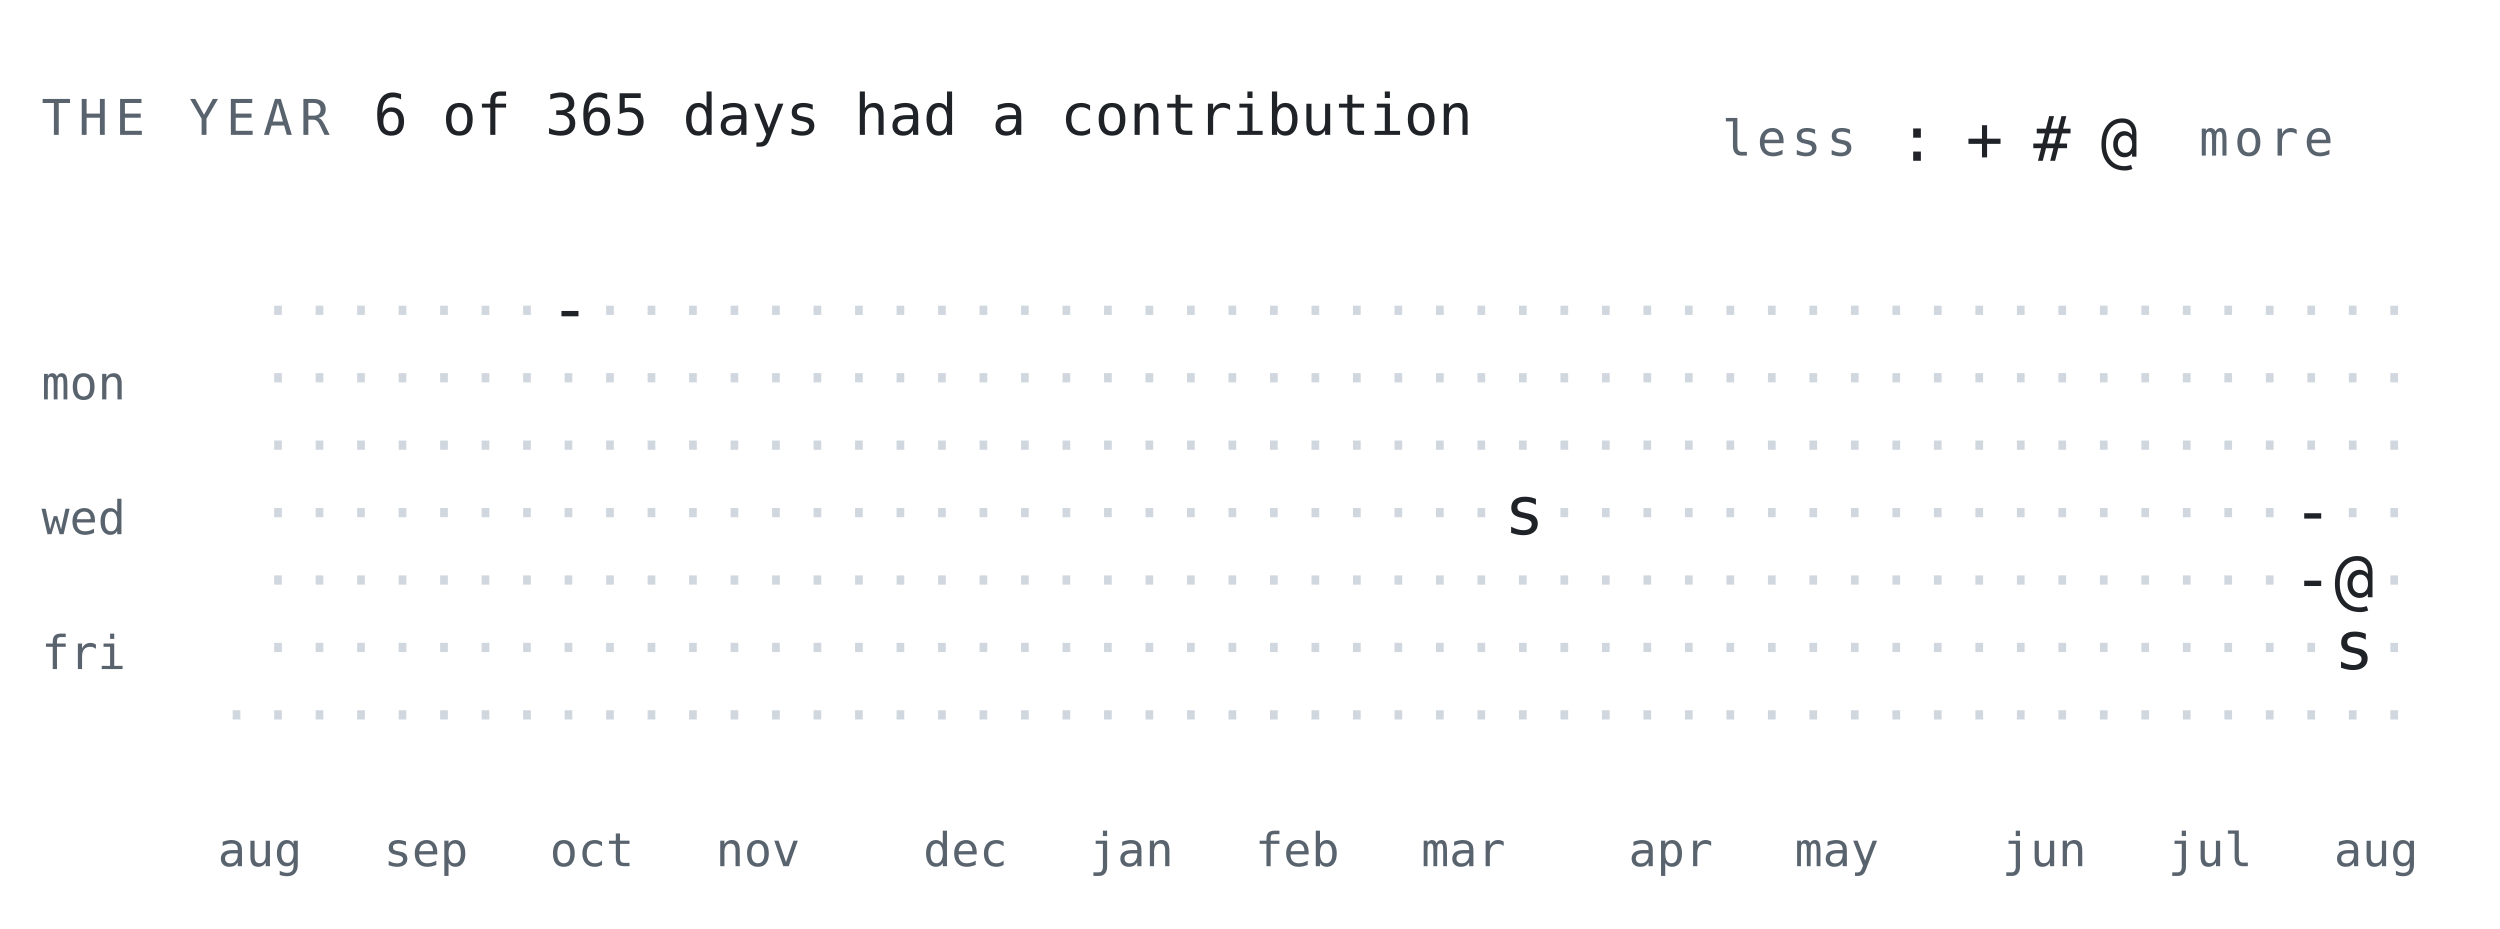
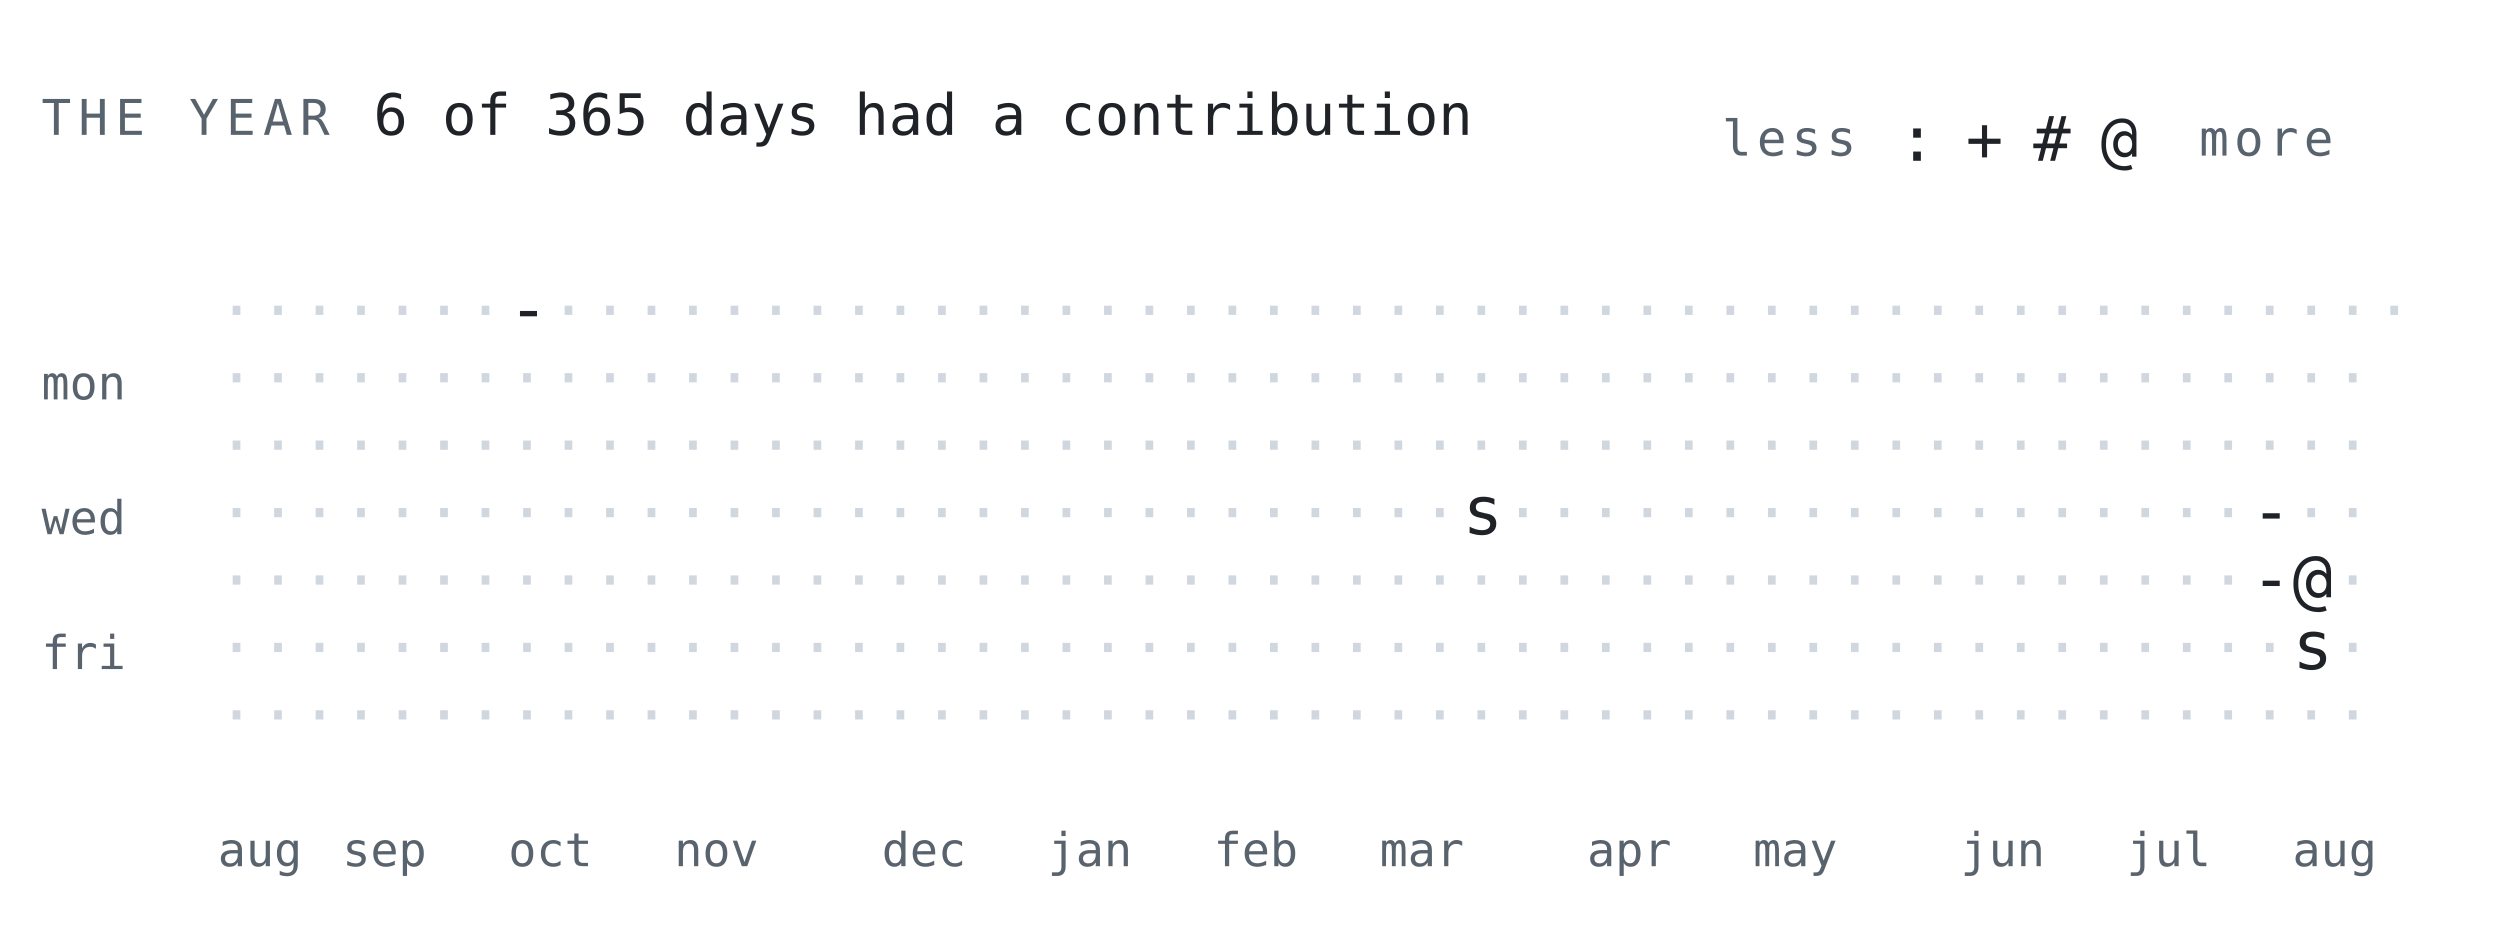
<svg xmlns="http://www.w3.org/2000/svg" viewBox="0 0 482 179" width="482" font-family="'JetBrains Mono', ui-monospace, SFMono-Regular, monospace">
  <style>
  .s{fill:#1f2328}  .m{fill:#59636e}  .t{fill:#d0d7de}
  .stk{stroke:#1f2328}  .trk{fill:#eaeef2}
  @media(prefers-color-scheme:dark){
    .s{fill:#e6edf3} .m{fill:#7d8590} .t{fill:#30363d}
    .stk{stroke:#e6edf3} .trk{fill:#21262d}
  }
</style>
  <rect fill="none" width="482" height="179" />
  <text class="m" x="8" y="26" font-size="9.5" letter-spacing="1.4">THE YEAR</text>
  <text class="s" x="72" y="26" font-size="11">6 of 365 days had a contribution</text>
  <text class="m" x="332" y="30" font-size="9.5" letter-spacing="1">less</text>
  <text class="s" x="366" y="31" font-size="12">:</text>
  <text class="s" x="379" y="31" font-size="12">+</text>
  <text class="s" x="392" y="31" font-size="12">#</text>
  <text class="s" x="405" y="31" font-size="12">@</text>
  <text class="m" x="424" y="30" font-size="9.5" letter-spacing="1">more</text>
+   <text class="t" x="42.0" y="64.0" font-size="12" xml:space="preserve">·</text>
+   <text class="t" x="42.0" y="77.0" font-size="12" xml:space="preserve">·</text>
+   <text class="t" x="42.0" y="90.0" font-size="12" xml:space="preserve">·</text>
+   <text class="t" x="42.0" y="103.0" font-size="12" xml:space="preserve">·</text>
+   <text class="t" x="42.0" y="116.0" font-size="12" xml:space="preserve">·</text>
+   <text class="t" x="42.0" y="129.0" font-size="12" xml:space="preserve">·</text>
  <text class="t" x="42.0" y="142.0" font-size="12" xml:space="preserve">·</text>
  <text class="t" x="50.0" y="64.0" font-size="12" xml:space="preserve">·</text>
  <text class="t" x="50.0" y="77.0" font-size="12" xml:space="preserve">·</text>
  <text class="t" x="50.0" y="90.0" font-size="12" xml:space="preserve">·</text>
  <text class="t" x="50.0" y="103.0" font-size="12" xml:space="preserve">·</text>
  <text class="t" x="50.0" y="116.0" font-size="12" xml:space="preserve">·</text>
  <text class="t" x="50.0" y="129.0" font-size="12" xml:space="preserve">·</text>
  <text class="t" x="50.0" y="142.0" font-size="12" xml:space="preserve">·</text>
  <text class="t" x="58.0" y="64.0" font-size="12" xml:space="preserve">·</text>
  <text class="t" x="58.0" y="77.0" font-size="12" xml:space="preserve">·</text>
  <text class="t" x="58.0" y="90.0" font-size="12" xml:space="preserve">·</text>
  <text class="t" x="58.0" y="103.0" font-size="12" xml:space="preserve">·</text>
  <text class="t" x="58.0" y="116.0" font-size="12" xml:space="preserve">·</text>
  <text class="t" x="58.0" y="129.0" font-size="12" xml:space="preserve">·</text>
  <text class="t" x="58.0" y="142.0" font-size="12" xml:space="preserve">·</text>
  <text class="t" x="66.0" y="64.0" font-size="12" xml:space="preserve">·</text>
  <text class="t" x="66.0" y="77.0" font-size="12" xml:space="preserve">·</text>
  <text class="t" x="66.0" y="90.0" font-size="12" xml:space="preserve">·</text>
  <text class="t" x="66.0" y="103.0" font-size="12" xml:space="preserve">·</text>
  <text class="t" x="66.0" y="116.0" font-size="12" xml:space="preserve">·</text>
  <text class="t" x="66.0" y="129.0" font-size="12" xml:space="preserve">·</text>
  <text class="t" x="66.0" y="142.0" font-size="12" xml:space="preserve">·</text>
  <text class="t" x="74.0" y="64.0" font-size="12" xml:space="preserve">·</text>
  <text class="t" x="74.0" y="77.0" font-size="12" xml:space="preserve">·</text>
  <text class="t" x="74.0" y="90.0" font-size="12" xml:space="preserve">·</text>
  <text class="t" x="74.0" y="103.0" font-size="12" xml:space="preserve">·</text>
  <text class="t" x="74.0" y="116.0" font-size="12" xml:space="preserve">·</text>
  <text class="t" x="74.0" y="129.0" font-size="12" xml:space="preserve">·</text>
  <text class="t" x="74.0" y="142.0" font-size="12" xml:space="preserve">·</text>
  <text class="t" x="82.0" y="64.0" font-size="12" xml:space="preserve">·</text>
  <text class="t" x="82.0" y="77.0" font-size="12" xml:space="preserve">·</text>
  <text class="t" x="82.0" y="90.0" font-size="12" xml:space="preserve">·</text>
  <text class="t" x="82.0" y="103.0" font-size="12" xml:space="preserve">·</text>
  <text class="t" x="82.0" y="116.0" font-size="12" xml:space="preserve">·</text>
  <text class="t" x="82.0" y="129.0" font-size="12" xml:space="preserve">·</text>
  <text class="t" x="82.0" y="142.0" font-size="12" xml:space="preserve">·</text>
  <text class="t" x="90.0" y="64.0" font-size="12" xml:space="preserve">·</text>
  <text class="t" x="90.0" y="77.0" font-size="12" xml:space="preserve">·</text>
  <text class="t" x="90.0" y="90.0" font-size="12" xml:space="preserve">·</text>
  <text class="t" x="90.0" y="103.0" font-size="12" xml:space="preserve">·</text>
  <text class="t" x="90.0" y="116.0" font-size="12" xml:space="preserve">·</text>
  <text class="t" x="90.0" y="129.0" font-size="12" xml:space="preserve">·</text>
  <text class="t" x="90.0" y="142.0" font-size="12" xml:space="preserve">·</text>
-   <text class="t" x="98.0" y="64.0" font-size="12" xml:space="preserve">·</text>
+   <text class="s" x="98.0" y="64.0" font-size="12.9" xml:space="preserve">-</text>
  <text class="t" x="98.0" y="77.0" font-size="12" xml:space="preserve">·</text>
  <text class="t" x="98.0" y="90.0" font-size="12" xml:space="preserve">·</text>
  <text class="t" x="98.0" y="103.0" font-size="12" xml:space="preserve">·</text>
  <text class="t" x="98.0" y="116.0" font-size="12" xml:space="preserve">·</text>
  <text class="t" x="98.0" y="129.0" font-size="12" xml:space="preserve">·</text>
  <text class="t" x="98.0" y="142.0" font-size="12" xml:space="preserve">·</text>
-   <text class="s" x="106.0" y="64.0" font-size="12.9" xml:space="preserve">-</text>
+   <text class="t" x="106.0" y="64.0" font-size="12" xml:space="preserve">·</text>
  <text class="t" x="106.0" y="77.0" font-size="12" xml:space="preserve">·</text>
  <text class="t" x="106.0" y="90.0" font-size="12" xml:space="preserve">·</text>
  <text class="t" x="106.0" y="103.0" font-size="12" xml:space="preserve">·</text>
  <text class="t" x="106.0" y="116.0" font-size="12" xml:space="preserve">·</text>
  <text class="t" x="106.0" y="129.0" font-size="12" xml:space="preserve">·</text>
  <text class="t" x="106.0" y="142.0" font-size="12" xml:space="preserve">·</text>
  <text class="t" x="114.0" y="64.0" font-size="12" xml:space="preserve">·</text>
  <text class="t" x="114.0" y="77.0" font-size="12" xml:space="preserve">·</text>
  <text class="t" x="114.0" y="90.0" font-size="12" xml:space="preserve">·</text>
  <text class="t" x="114.0" y="103.0" font-size="12" xml:space="preserve">·</text>
  <text class="t" x="114.0" y="116.0" font-size="12" xml:space="preserve">·</text>
  <text class="t" x="114.0" y="129.0" font-size="12" xml:space="preserve">·</text>
  <text class="t" x="114.0" y="142.0" font-size="12" xml:space="preserve">·</text>
  <text class="t" x="122.0" y="64.0" font-size="12" xml:space="preserve">·</text>
  <text class="t" x="122.0" y="77.0" font-size="12" xml:space="preserve">·</text>
  <text class="t" x="122.0" y="90.0" font-size="12" xml:space="preserve">·</text>
  <text class="t" x="122.0" y="103.0" font-size="12" xml:space="preserve">·</text>
  <text class="t" x="122.0" y="116.0" font-size="12" xml:space="preserve">·</text>
  <text class="t" x="122.0" y="129.0" font-size="12" xml:space="preserve">·</text>
  <text class="t" x="122.0" y="142.0" font-size="12" xml:space="preserve">·</text>
  <text class="t" x="130.0" y="64.0" font-size="12" xml:space="preserve">·</text>
  <text class="t" x="130.0" y="77.0" font-size="12" xml:space="preserve">·</text>
  <text class="t" x="130.0" y="90.0" font-size="12" xml:space="preserve">·</text>
  <text class="t" x="130.0" y="103.0" font-size="12" xml:space="preserve">·</text>
  <text class="t" x="130.0" y="116.0" font-size="12" xml:space="preserve">·</text>
  <text class="t" x="130.0" y="129.0" font-size="12" xml:space="preserve">·</text>
  <text class="t" x="130.0" y="142.0" font-size="12" xml:space="preserve">·</text>
  <text class="t" x="138.0" y="64.0" font-size="12" xml:space="preserve">·</text>
  <text class="t" x="138.0" y="77.0" font-size="12" xml:space="preserve">·</text>
  <text class="t" x="138.0" y="90.0" font-size="12" xml:space="preserve">·</text>
  <text class="t" x="138.0" y="103.0" font-size="12" xml:space="preserve">·</text>
  <text class="t" x="138.0" y="116.0" font-size="12" xml:space="preserve">·</text>
  <text class="t" x="138.0" y="129.0" font-size="12" xml:space="preserve">·</text>
  <text class="t" x="138.0" y="142.0" font-size="12" xml:space="preserve">·</text>
  <text class="t" x="146.0" y="64.0" font-size="12" xml:space="preserve">·</text>
  <text class="t" x="146.0" y="77.0" font-size="12" xml:space="preserve">·</text>
  <text class="t" x="146.0" y="90.0" font-size="12" xml:space="preserve">·</text>
  <text class="t" x="146.0" y="103.0" font-size="12" xml:space="preserve">·</text>
  <text class="t" x="146.0" y="116.0" font-size="12" xml:space="preserve">·</text>
  <text class="t" x="146.0" y="129.0" font-size="12" xml:space="preserve">·</text>
  <text class="t" x="146.0" y="142.0" font-size="12" xml:space="preserve">·</text>
  <text class="t" x="154.0" y="64.0" font-size="12" xml:space="preserve">·</text>
  <text class="t" x="154.0" y="77.0" font-size="12" xml:space="preserve">·</text>
  <text class="t" x="154.0" y="90.0" font-size="12" xml:space="preserve">·</text>
  <text class="t" x="154.0" y="103.0" font-size="12" xml:space="preserve">·</text>
  <text class="t" x="154.0" y="116.0" font-size="12" xml:space="preserve">·</text>
  <text class="t" x="154.0" y="129.0" font-size="12" xml:space="preserve">·</text>
  <text class="t" x="154.0" y="142.0" font-size="12" xml:space="preserve">·</text>
  <text class="t" x="162.0" y="64.0" font-size="12" xml:space="preserve">·</text>
  <text class="t" x="162.0" y="77.0" font-size="12" xml:space="preserve">·</text>
  <text class="t" x="162.0" y="90.0" font-size="12" xml:space="preserve">·</text>
  <text class="t" x="162.0" y="103.0" font-size="12" xml:space="preserve">·</text>
  <text class="t" x="162.0" y="116.0" font-size="12" xml:space="preserve">·</text>
  <text class="t" x="162.0" y="129.0" font-size="12" xml:space="preserve">·</text>
  <text class="t" x="162.0" y="142.0" font-size="12" xml:space="preserve">·</text>
  <text class="t" x="170.0" y="64.0" font-size="12" xml:space="preserve">·</text>
  <text class="t" x="170.0" y="77.0" font-size="12" xml:space="preserve">·</text>
  <text class="t" x="170.0" y="90.0" font-size="12" xml:space="preserve">·</text>
  <text class="t" x="170.0" y="103.0" font-size="12" xml:space="preserve">·</text>
  <text class="t" x="170.0" y="116.0" font-size="12" xml:space="preserve">·</text>
  <text class="t" x="170.0" y="129.0" font-size="12" xml:space="preserve">·</text>
  <text class="t" x="170.0" y="142.0" font-size="12" xml:space="preserve">·</text>
  <text class="t" x="178.0" y="64.0" font-size="12" xml:space="preserve">·</text>
  <text class="t" x="178.0" y="77.0" font-size="12" xml:space="preserve">·</text>
  <text class="t" x="178.0" y="90.0" font-size="12" xml:space="preserve">·</text>
  <text class="t" x="178.0" y="103.0" font-size="12" xml:space="preserve">·</text>
  <text class="t" x="178.0" y="116.0" font-size="12" xml:space="preserve">·</text>
  <text class="t" x="178.0" y="129.0" font-size="12" xml:space="preserve">·</text>
  <text class="t" x="178.0" y="142.0" font-size="12" xml:space="preserve">·</text>
  <text class="t" x="186.0" y="64.0" font-size="12" xml:space="preserve">·</text>
  <text class="t" x="186.0" y="77.0" font-size="12" xml:space="preserve">·</text>
  <text class="t" x="186.0" y="90.0" font-size="12" xml:space="preserve">·</text>
  <text class="t" x="186.0" y="103.0" font-size="12" xml:space="preserve">·</text>
  <text class="t" x="186.0" y="116.0" font-size="12" xml:space="preserve">·</text>
  <text class="t" x="186.0" y="129.0" font-size="12" xml:space="preserve">·</text>
  <text class="t" x="186.0" y="142.0" font-size="12" xml:space="preserve">·</text>
  <text class="t" x="194.0" y="64.0" font-size="12" xml:space="preserve">·</text>
  <text class="t" x="194.0" y="77.0" font-size="12" xml:space="preserve">·</text>
  <text class="t" x="194.0" y="90.0" font-size="12" xml:space="preserve">·</text>
  <text class="t" x="194.0" y="103.0" font-size="12" xml:space="preserve">·</text>
  <text class="t" x="194.0" y="116.0" font-size="12" xml:space="preserve">·</text>
  <text class="t" x="194.0" y="129.0" font-size="12" xml:space="preserve">·</text>
  <text class="t" x="194.0" y="142.0" font-size="12" xml:space="preserve">·</text>
  <text class="t" x="202.0" y="64.0" font-size="12" xml:space="preserve">·</text>
  <text class="t" x="202.0" y="77.0" font-size="12" xml:space="preserve">·</text>
  <text class="t" x="202.0" y="90.0" font-size="12" xml:space="preserve">·</text>
  <text class="t" x="202.0" y="103.0" font-size="12" xml:space="preserve">·</text>
  <text class="t" x="202.0" y="116.0" font-size="12" xml:space="preserve">·</text>
  <text class="t" x="202.0" y="129.0" font-size="12" xml:space="preserve">·</text>
  <text class="t" x="202.0" y="142.0" font-size="12" xml:space="preserve">·</text>
  <text class="t" x="210.0" y="64.0" font-size="12" xml:space="preserve">·</text>
  <text class="t" x="210.0" y="77.0" font-size="12" xml:space="preserve">·</text>
  <text class="t" x="210.0" y="90.0" font-size="12" xml:space="preserve">·</text>
  <text class="t" x="210.0" y="103.0" font-size="12" xml:space="preserve">·</text>
  <text class="t" x="210.0" y="116.0" font-size="12" xml:space="preserve">·</text>
  <text class="t" x="210.0" y="129.0" font-size="12" xml:space="preserve">·</text>
  <text class="t" x="210.0" y="142.0" font-size="12" xml:space="preserve">·</text>
  <text class="t" x="218.0" y="64.0" font-size="12" xml:space="preserve">·</text>
  <text class="t" x="218.0" y="77.0" font-size="12" xml:space="preserve">·</text>
  <text class="t" x="218.0" y="90.0" font-size="12" xml:space="preserve">·</text>
  <text class="t" x="218.0" y="103.0" font-size="12" xml:space="preserve">·</text>
  <text class="t" x="218.0" y="116.0" font-size="12" xml:space="preserve">·</text>
  <text class="t" x="218.0" y="129.0" font-size="12" xml:space="preserve">·</text>
  <text class="t" x="218.0" y="142.0" font-size="12" xml:space="preserve">·</text>
  <text class="t" x="226.0" y="64.0" font-size="12" xml:space="preserve">·</text>
  <text class="t" x="226.0" y="77.0" font-size="12" xml:space="preserve">·</text>
  <text class="t" x="226.0" y="90.0" font-size="12" xml:space="preserve">·</text>
  <text class="t" x="226.0" y="103.0" font-size="12" xml:space="preserve">·</text>
  <text class="t" x="226.0" y="116.0" font-size="12" xml:space="preserve">·</text>
  <text class="t" x="226.0" y="129.0" font-size="12" xml:space="preserve">·</text>
  <text class="t" x="226.0" y="142.0" font-size="12" xml:space="preserve">·</text>
  <text class="t" x="234.0" y="64.0" font-size="12" xml:space="preserve">·</text>
  <text class="t" x="234.0" y="77.0" font-size="12" xml:space="preserve">·</text>
  <text class="t" x="234.0" y="90.0" font-size="12" xml:space="preserve">·</text>
  <text class="t" x="234.0" y="103.0" font-size="12" xml:space="preserve">·</text>
  <text class="t" x="234.0" y="116.0" font-size="12" xml:space="preserve">·</text>
  <text class="t" x="234.0" y="129.0" font-size="12" xml:space="preserve">·</text>
  <text class="t" x="234.0" y="142.0" font-size="12" xml:space="preserve">·</text>
  <text class="t" x="242.0" y="64.0" font-size="12" xml:space="preserve">·</text>
  <text class="t" x="242.0" y="77.0" font-size="12" xml:space="preserve">·</text>
  <text class="t" x="242.0" y="90.0" font-size="12" xml:space="preserve">·</text>
  <text class="t" x="242.0" y="103.0" font-size="12" xml:space="preserve">·</text>
  <text class="t" x="242.0" y="116.0" font-size="12" xml:space="preserve">·</text>
  <text class="t" x="242.0" y="129.0" font-size="12" xml:space="preserve">·</text>
  <text class="t" x="242.0" y="142.0" font-size="12" xml:space="preserve">·</text>
  <text class="t" x="250.0" y="64.0" font-size="12" xml:space="preserve">·</text>
  <text class="t" x="250.0" y="77.0" font-size="12" xml:space="preserve">·</text>
  <text class="t" x="250.0" y="90.0" font-size="12" xml:space="preserve">·</text>
  <text class="t" x="250.0" y="103.0" font-size="12" xml:space="preserve">·</text>
  <text class="t" x="250.0" y="116.0" font-size="12" xml:space="preserve">·</text>
  <text class="t" x="250.0" y="129.0" font-size="12" xml:space="preserve">·</text>
  <text class="t" x="250.0" y="142.0" font-size="12" xml:space="preserve">·</text>
  <text class="t" x="258.0" y="64.0" font-size="12" xml:space="preserve">·</text>
  <text class="t" x="258.0" y="77.0" font-size="12" xml:space="preserve">·</text>
  <text class="t" x="258.0" y="90.0" font-size="12" xml:space="preserve">·</text>
  <text class="t" x="258.0" y="103.0" font-size="12" xml:space="preserve">·</text>
  <text class="t" x="258.0" y="116.0" font-size="12" xml:space="preserve">·</text>
  <text class="t" x="258.0" y="129.0" font-size="12" xml:space="preserve">·</text>
  <text class="t" x="258.0" y="142.0" font-size="12" xml:space="preserve">·</text>
  <text class="t" x="266.0" y="64.0" font-size="12" xml:space="preserve">·</text>
  <text class="t" x="266.0" y="77.0" font-size="12" xml:space="preserve">·</text>
  <text class="t" x="266.0" y="90.0" font-size="12" xml:space="preserve">·</text>
  <text class="t" x="266.0" y="103.0" font-size="12" xml:space="preserve">·</text>
  <text class="t" x="266.0" y="116.0" font-size="12" xml:space="preserve">·</text>
  <text class="t" x="266.0" y="129.0" font-size="12" xml:space="preserve">·</text>
  <text class="t" x="266.0" y="142.0" font-size="12" xml:space="preserve">·</text>
  <text class="t" x="274.0" y="64.0" font-size="12" xml:space="preserve">·</text>
  <text class="t" x="274.0" y="77.0" font-size="12" xml:space="preserve">·</text>
  <text class="t" x="274.0" y="90.0" font-size="12" xml:space="preserve">·</text>
  <text class="t" x="274.0" y="103.0" font-size="12" xml:space="preserve">·</text>
  <text class="t" x="274.0" y="116.0" font-size="12" xml:space="preserve">·</text>
  <text class="t" x="274.0" y="129.0" font-size="12" xml:space="preserve">·</text>
  <text class="t" x="274.0" y="142.0" font-size="12" xml:space="preserve">·</text>
  <text class="t" x="282.0" y="64.0" font-size="12" xml:space="preserve">·</text>
  <text class="t" x="282.0" y="77.0" font-size="12" xml:space="preserve">·</text>
  <text class="t" x="282.0" y="90.0" font-size="12" xml:space="preserve">·</text>
-   <text class="t" x="282.0" y="103.0" font-size="12" xml:space="preserve">·</text>
+   <text class="s" x="282.0" y="103.0" font-size="12.9" xml:space="preserve">s</text>
  <text class="t" x="282.0" y="116.0" font-size="12" xml:space="preserve">·</text>
  <text class="t" x="282.0" y="129.0" font-size="12" xml:space="preserve">·</text>
  <text class="t" x="282.0" y="142.0" font-size="12" xml:space="preserve">·</text>
  <text class="t" x="290.0" y="64.0" font-size="12" xml:space="preserve">·</text>
  <text class="t" x="290.0" y="77.0" font-size="12" xml:space="preserve">·</text>
  <text class="t" x="290.0" y="90.0" font-size="12" xml:space="preserve">·</text>
-   <text class="s" x="290.0" y="103.0" font-size="12.9" xml:space="preserve">s</text>
+   <text class="t" x="290.0" y="103.0" font-size="12" xml:space="preserve">·</text>
  <text class="t" x="290.0" y="116.0" font-size="12" xml:space="preserve">·</text>
  <text class="t" x="290.0" y="129.0" font-size="12" xml:space="preserve">·</text>
  <text class="t" x="290.0" y="142.0" font-size="12" xml:space="preserve">·</text>
  <text class="t" x="298.0" y="64.0" font-size="12" xml:space="preserve">·</text>
  <text class="t" x="298.0" y="77.0" font-size="12" xml:space="preserve">·</text>
  <text class="t" x="298.0" y="90.0" font-size="12" xml:space="preserve">·</text>
  <text class="t" x="298.0" y="103.0" font-size="12" xml:space="preserve">·</text>
  <text class="t" x="298.0" y="116.0" font-size="12" xml:space="preserve">·</text>
  <text class="t" x="298.0" y="129.0" font-size="12" xml:space="preserve">·</text>
  <text class="t" x="298.0" y="142.0" font-size="12" xml:space="preserve">·</text>
  <text class="t" x="306.0" y="64.0" font-size="12" xml:space="preserve">·</text>
  <text class="t" x="306.0" y="77.0" font-size="12" xml:space="preserve">·</text>
  <text class="t" x="306.0" y="90.0" font-size="12" xml:space="preserve">·</text>
  <text class="t" x="306.0" y="103.0" font-size="12" xml:space="preserve">·</text>
  <text class="t" x="306.0" y="116.0" font-size="12" xml:space="preserve">·</text>
  <text class="t" x="306.0" y="129.0" font-size="12" xml:space="preserve">·</text>
  <text class="t" x="306.0" y="142.0" font-size="12" xml:space="preserve">·</text>
  <text class="t" x="314.0" y="64.0" font-size="12" xml:space="preserve">·</text>
  <text class="t" x="314.0" y="77.0" font-size="12" xml:space="preserve">·</text>
  <text class="t" x="314.0" y="90.0" font-size="12" xml:space="preserve">·</text>
  <text class="t" x="314.0" y="103.0" font-size="12" xml:space="preserve">·</text>
  <text class="t" x="314.0" y="116.0" font-size="12" xml:space="preserve">·</text>
  <text class="t" x="314.0" y="129.0" font-size="12" xml:space="preserve">·</text>
  <text class="t" x="314.0" y="142.0" font-size="12" xml:space="preserve">·</text>
  <text class="t" x="322.0" y="64.0" font-size="12" xml:space="preserve">·</text>
  <text class="t" x="322.0" y="77.0" font-size="12" xml:space="preserve">·</text>
  <text class="t" x="322.0" y="90.0" font-size="12" xml:space="preserve">·</text>
  <text class="t" x="322.0" y="103.0" font-size="12" xml:space="preserve">·</text>
  <text class="t" x="322.0" y="116.0" font-size="12" xml:space="preserve">·</text>
  <text class="t" x="322.0" y="129.0" font-size="12" xml:space="preserve">·</text>
  <text class="t" x="322.0" y="142.0" font-size="12" xml:space="preserve">·</text>
  <text class="t" x="330.0" y="64.0" font-size="12" xml:space="preserve">·</text>
  <text class="t" x="330.0" y="77.0" font-size="12" xml:space="preserve">·</text>
  <text class="t" x="330.0" y="90.0" font-size="12" xml:space="preserve">·</text>
  <text class="t" x="330.0" y="103.0" font-size="12" xml:space="preserve">·</text>
  <text class="t" x="330.0" y="116.0" font-size="12" xml:space="preserve">·</text>
  <text class="t" x="330.0" y="129.0" font-size="12" xml:space="preserve">·</text>
  <text class="t" x="330.0" y="142.0" font-size="12" xml:space="preserve">·</text>
  <text class="t" x="338.0" y="64.0" font-size="12" xml:space="preserve">·</text>
  <text class="t" x="338.0" y="77.0" font-size="12" xml:space="preserve">·</text>
  <text class="t" x="338.0" y="90.0" font-size="12" xml:space="preserve">·</text>
  <text class="t" x="338.0" y="103.0" font-size="12" xml:space="preserve">·</text>
  <text class="t" x="338.0" y="116.0" font-size="12" xml:space="preserve">·</text>
  <text class="t" x="338.0" y="129.0" font-size="12" xml:space="preserve">·</text>
  <text class="t" x="338.0" y="142.0" font-size="12" xml:space="preserve">·</text>
  <text class="t" x="346.0" y="64.0" font-size="12" xml:space="preserve">·</text>
  <text class="t" x="346.0" y="77.0" font-size="12" xml:space="preserve">·</text>
  <text class="t" x="346.0" y="90.0" font-size="12" xml:space="preserve">·</text>
  <text class="t" x="346.0" y="103.0" font-size="12" xml:space="preserve">·</text>
  <text class="t" x="346.0" y="116.0" font-size="12" xml:space="preserve">·</text>
  <text class="t" x="346.0" y="129.0" font-size="12" xml:space="preserve">·</text>
  <text class="t" x="346.0" y="142.0" font-size="12" xml:space="preserve">·</text>
  <text class="t" x="354.0" y="64.0" font-size="12" xml:space="preserve">·</text>
  <text class="t" x="354.0" y="77.0" font-size="12" xml:space="preserve">·</text>
  <text class="t" x="354.0" y="90.0" font-size="12" xml:space="preserve">·</text>
  <text class="t" x="354.0" y="103.0" font-size="12" xml:space="preserve">·</text>
  <text class="t" x="354.0" y="116.0" font-size="12" xml:space="preserve">·</text>
  <text class="t" x="354.0" y="129.0" font-size="12" xml:space="preserve">·</text>
  <text class="t" x="354.0" y="142.0" font-size="12" xml:space="preserve">·</text>
  <text class="t" x="362.0" y="64.0" font-size="12" xml:space="preserve">·</text>
  <text class="t" x="362.0" y="77.0" font-size="12" xml:space="preserve">·</text>
  <text class="t" x="362.0" y="90.0" font-size="12" xml:space="preserve">·</text>
  <text class="t" x="362.0" y="103.0" font-size="12" xml:space="preserve">·</text>
  <text class="t" x="362.0" y="116.0" font-size="12" xml:space="preserve">·</text>
  <text class="t" x="362.0" y="129.0" font-size="12" xml:space="preserve">·</text>
  <text class="t" x="362.0" y="142.0" font-size="12" xml:space="preserve">·</text>
  <text class="t" x="370.0" y="64.0" font-size="12" xml:space="preserve">·</text>
  <text class="t" x="370.0" y="77.0" font-size="12" xml:space="preserve">·</text>
  <text class="t" x="370.0" y="90.0" font-size="12" xml:space="preserve">·</text>
  <text class="t" x="370.0" y="103.0" font-size="12" xml:space="preserve">·</text>
  <text class="t" x="370.0" y="116.0" font-size="12" xml:space="preserve">·</text>
  <text class="t" x="370.0" y="129.0" font-size="12" xml:space="preserve">·</text>
  <text class="t" x="370.0" y="142.0" font-size="12" xml:space="preserve">·</text>
  <text class="t" x="378.0" y="64.0" font-size="12" xml:space="preserve">·</text>
  <text class="t" x="378.0" y="77.0" font-size="12" xml:space="preserve">·</text>
  <text class="t" x="378.0" y="90.0" font-size="12" xml:space="preserve">·</text>
  <text class="t" x="378.0" y="103.0" font-size="12" xml:space="preserve">·</text>
  <text class="t" x="378.0" y="116.0" font-size="12" xml:space="preserve">·</text>
  <text class="t" x="378.0" y="129.0" font-size="12" xml:space="preserve">·</text>
  <text class="t" x="378.0" y="142.0" font-size="12" xml:space="preserve">·</text>
  <text class="t" x="386.0" y="64.0" font-size="12" xml:space="preserve">·</text>
  <text class="t" x="386.0" y="77.0" font-size="12" xml:space="preserve">·</text>
  <text class="t" x="386.0" y="90.0" font-size="12" xml:space="preserve">·</text>
  <text class="t" x="386.0" y="103.0" font-size="12" xml:space="preserve">·</text>
  <text class="t" x="386.0" y="116.0" font-size="12" xml:space="preserve">·</text>
  <text class="t" x="386.0" y="129.0" font-size="12" xml:space="preserve">·</text>
  <text class="t" x="386.0" y="142.0" font-size="12" xml:space="preserve">·</text>
  <text class="t" x="394.0" y="64.0" font-size="12" xml:space="preserve">·</text>
  <text class="t" x="394.0" y="77.0" font-size="12" xml:space="preserve">·</text>
  <text class="t" x="394.0" y="90.0" font-size="12" xml:space="preserve">·</text>
  <text class="t" x="394.0" y="103.0" font-size="12" xml:space="preserve">·</text>
  <text class="t" x="394.0" y="116.0" font-size="12" xml:space="preserve">·</text>
  <text class="t" x="394.0" y="129.0" font-size="12" xml:space="preserve">·</text>
  <text class="t" x="394.0" y="142.0" font-size="12" xml:space="preserve">·</text>
  <text class="t" x="402.0" y="64.0" font-size="12" xml:space="preserve">·</text>
  <text class="t" x="402.0" y="77.0" font-size="12" xml:space="preserve">·</text>
  <text class="t" x="402.0" y="90.0" font-size="12" xml:space="preserve">·</text>
  <text class="t" x="402.0" y="103.0" font-size="12" xml:space="preserve">·</text>
  <text class="t" x="402.0" y="116.0" font-size="12" xml:space="preserve">·</text>
  <text class="t" x="402.0" y="129.0" font-size="12" xml:space="preserve">·</text>
  <text class="t" x="402.0" y="142.0" font-size="12" xml:space="preserve">·</text>
  <text class="t" x="410.0" y="64.0" font-size="12" xml:space="preserve">·</text>
  <text class="t" x="410.0" y="77.0" font-size="12" xml:space="preserve">·</text>
  <text class="t" x="410.0" y="90.0" font-size="12" xml:space="preserve">·</text>
  <text class="t" x="410.0" y="103.0" font-size="12" xml:space="preserve">·</text>
  <text class="t" x="410.0" y="116.0" font-size="12" xml:space="preserve">·</text>
  <text class="t" x="410.0" y="129.0" font-size="12" xml:space="preserve">·</text>
  <text class="t" x="410.0" y="142.0" font-size="12" xml:space="preserve">·</text>
  <text class="t" x="418.0" y="64.0" font-size="12" xml:space="preserve">·</text>
  <text class="t" x="418.0" y="77.0" font-size="12" xml:space="preserve">·</text>
  <text class="t" x="418.0" y="90.0" font-size="12" xml:space="preserve">·</text>
  <text class="t" x="418.0" y="103.0" font-size="12" xml:space="preserve">·</text>
  <text class="t" x="418.0" y="116.0" font-size="12" xml:space="preserve">·</text>
  <text class="t" x="418.0" y="129.0" font-size="12" xml:space="preserve">·</text>
  <text class="t" x="418.0" y="142.0" font-size="12" xml:space="preserve">·</text>
  <text class="t" x="426.0" y="64.0" font-size="12" xml:space="preserve">·</text>
  <text class="t" x="426.0" y="77.0" font-size="12" xml:space="preserve">·</text>
  <text class="t" x="426.0" y="90.0" font-size="12" xml:space="preserve">·</text>
  <text class="t" x="426.0" y="103.0" font-size="12" xml:space="preserve">·</text>
  <text class="t" x="426.0" y="116.0" font-size="12" xml:space="preserve">·</text>
  <text class="t" x="426.0" y="129.0" font-size="12" xml:space="preserve">·</text>
  <text class="t" x="426.0" y="142.0" font-size="12" xml:space="preserve">·</text>
  <text class="t" x="434.0" y="64.0" font-size="12" xml:space="preserve">·</text>
  <text class="t" x="434.0" y="77.0" font-size="12" xml:space="preserve">·</text>
  <text class="t" x="434.0" y="90.0" font-size="12" xml:space="preserve">·</text>
-   <text class="t" x="434.0" y="103.0" font-size="12" xml:space="preserve">·</text>
-   <text class="t" x="434.0" y="116.0" font-size="12" xml:space="preserve">·</text>
+   <text class="s" x="434.0" y="103.0" font-size="12.9" xml:space="preserve">-</text>
+   <text class="s" x="434.0" y="116.0" font-size="12.9" xml:space="preserve">-</text>
  <text class="t" x="434.0" y="129.0" font-size="12" xml:space="preserve">·</text>
  <text class="t" x="434.0" y="142.0" font-size="12" xml:space="preserve">·</text>
  <text class="t" x="442.0" y="64.0" font-size="12" xml:space="preserve">·</text>
  <text class="t" x="442.0" y="77.0" font-size="12" xml:space="preserve">·</text>
  <text class="t" x="442.0" y="90.0" font-size="12" xml:space="preserve">·</text>
-   <text class="s" x="442.0" y="103.0" font-size="12.9" xml:space="preserve">-</text>
-   <text class="s" x="442.0" y="116.0" font-size="12.9" xml:space="preserve">-</text>
-   <text class="t" x="442.0" y="129.0" font-size="12" xml:space="preserve">·</text>
+   <text class="t" x="442.0" y="103.0" font-size="12" xml:space="preserve">·</text>
+   <text class="s" x="442.0" y="116.0" font-size="12.9" xml:space="preserve">@</text>
+   <text class="s" x="442.0" y="129.0" font-size="12.9" xml:space="preserve">s</text>
  <text class="t" x="442.0" y="142.0" font-size="12" xml:space="preserve">·</text>
  <text class="t" x="450.0" y="64.0" font-size="12" xml:space="preserve">·</text>
  <text class="t" x="450.0" y="77.0" font-size="12" xml:space="preserve">·</text>
  <text class="t" x="450.0" y="90.0" font-size="12" xml:space="preserve">·</text>
  <text class="t" x="450.0" y="103.0" font-size="12" xml:space="preserve">·</text>
-   <text class="s" x="450.0" y="116.0" font-size="12.9" xml:space="preserve">@</text>
-   <text class="s" x="450.0" y="129.0" font-size="12.9" xml:space="preserve">s</text>
+   <text class="t" x="450.0" y="116.0" font-size="12" xml:space="preserve">·</text>
+   <text class="t" x="450.0" y="129.0" font-size="12" xml:space="preserve">·</text>
  <text class="t" x="450.0" y="142.0" font-size="12" xml:space="preserve">·</text>
  <text class="t" x="458.0" y="64.0" font-size="12" xml:space="preserve">·</text>
-   <text class="t" x="458.0" y="77.0" font-size="12" xml:space="preserve">·</text>
-   <text class="t" x="458.0" y="90.0" font-size="12" xml:space="preserve">·</text>
-   <text class="t" x="458.0" y="103.0" font-size="12" xml:space="preserve">·</text>
-   <text class="t" x="458.0" y="116.0" font-size="12" xml:space="preserve">·</text>
-   <text class="t" x="458.0" y="129.0" font-size="12" xml:space="preserve">·</text>
-   <text class="t" x="458.0" y="142.0" font-size="12" xml:space="preserve">·</text>
  <text class="m" x="8" y="77.0" font-size="9">mon</text>
  <text class="m" x="8" y="103.0" font-size="9">wed</text>
  <text class="m" x="8" y="129.0" font-size="9">fri</text>
  <text class="m" x="42.0" y="167.0" font-size="9">aug</text>
-   <text class="m" x="74.0" y="167.0" font-size="9">sep</text>
-   <text class="m" x="106.0" y="167.0" font-size="9">oct</text>
-   <text class="m" x="138.0" y="167.0" font-size="9">nov</text>
-   <text class="m" x="178.0" y="167.0" font-size="9">dec</text>
-   <text class="m" x="210.0" y="167.0" font-size="9">jan</text>
-   <text class="m" x="242.0" y="167.0" font-size="9">feb</text>
-   <text class="m" x="274.0" y="167.0" font-size="9">mar</text>
-   <text class="m" x="314.0" y="167.0" font-size="9">apr</text>
-   <text class="m" x="346.0" y="167.0" font-size="9">may</text>
-   <text class="m" x="386.0" y="167.0" font-size="9">jun</text>
-   <text class="m" x="418.0" y="167.0" font-size="9">jul</text>
-   <text class="m" x="450.0" y="167.0" font-size="9">aug</text>
+   <text class="m" x="66.0" y="167.0" font-size="9">sep</text>
+   <text class="m" x="98.0" y="167.0" font-size="9">oct</text>
+   <text class="m" x="130.0" y="167.0" font-size="9">nov</text>
+   <text class="m" x="170.0" y="167.0" font-size="9">dec</text>
+   <text class="m" x="202.0" y="167.0" font-size="9">jan</text>
+   <text class="m" x="234.0" y="167.0" font-size="9">feb</text>
+   <text class="m" x="266.0" y="167.0" font-size="9">mar</text>
+   <text class="m" x="306.0" y="167.0" font-size="9">apr</text>
+   <text class="m" x="338.0" y="167.0" font-size="9">may</text>
+   <text class="m" x="378.0" y="167.0" font-size="9">jun</text>
+   <text class="m" x="410.0" y="167.0" font-size="9">jul</text>
+   <text class="m" x="442.0" y="167.0" font-size="9">aug</text>
</svg>
